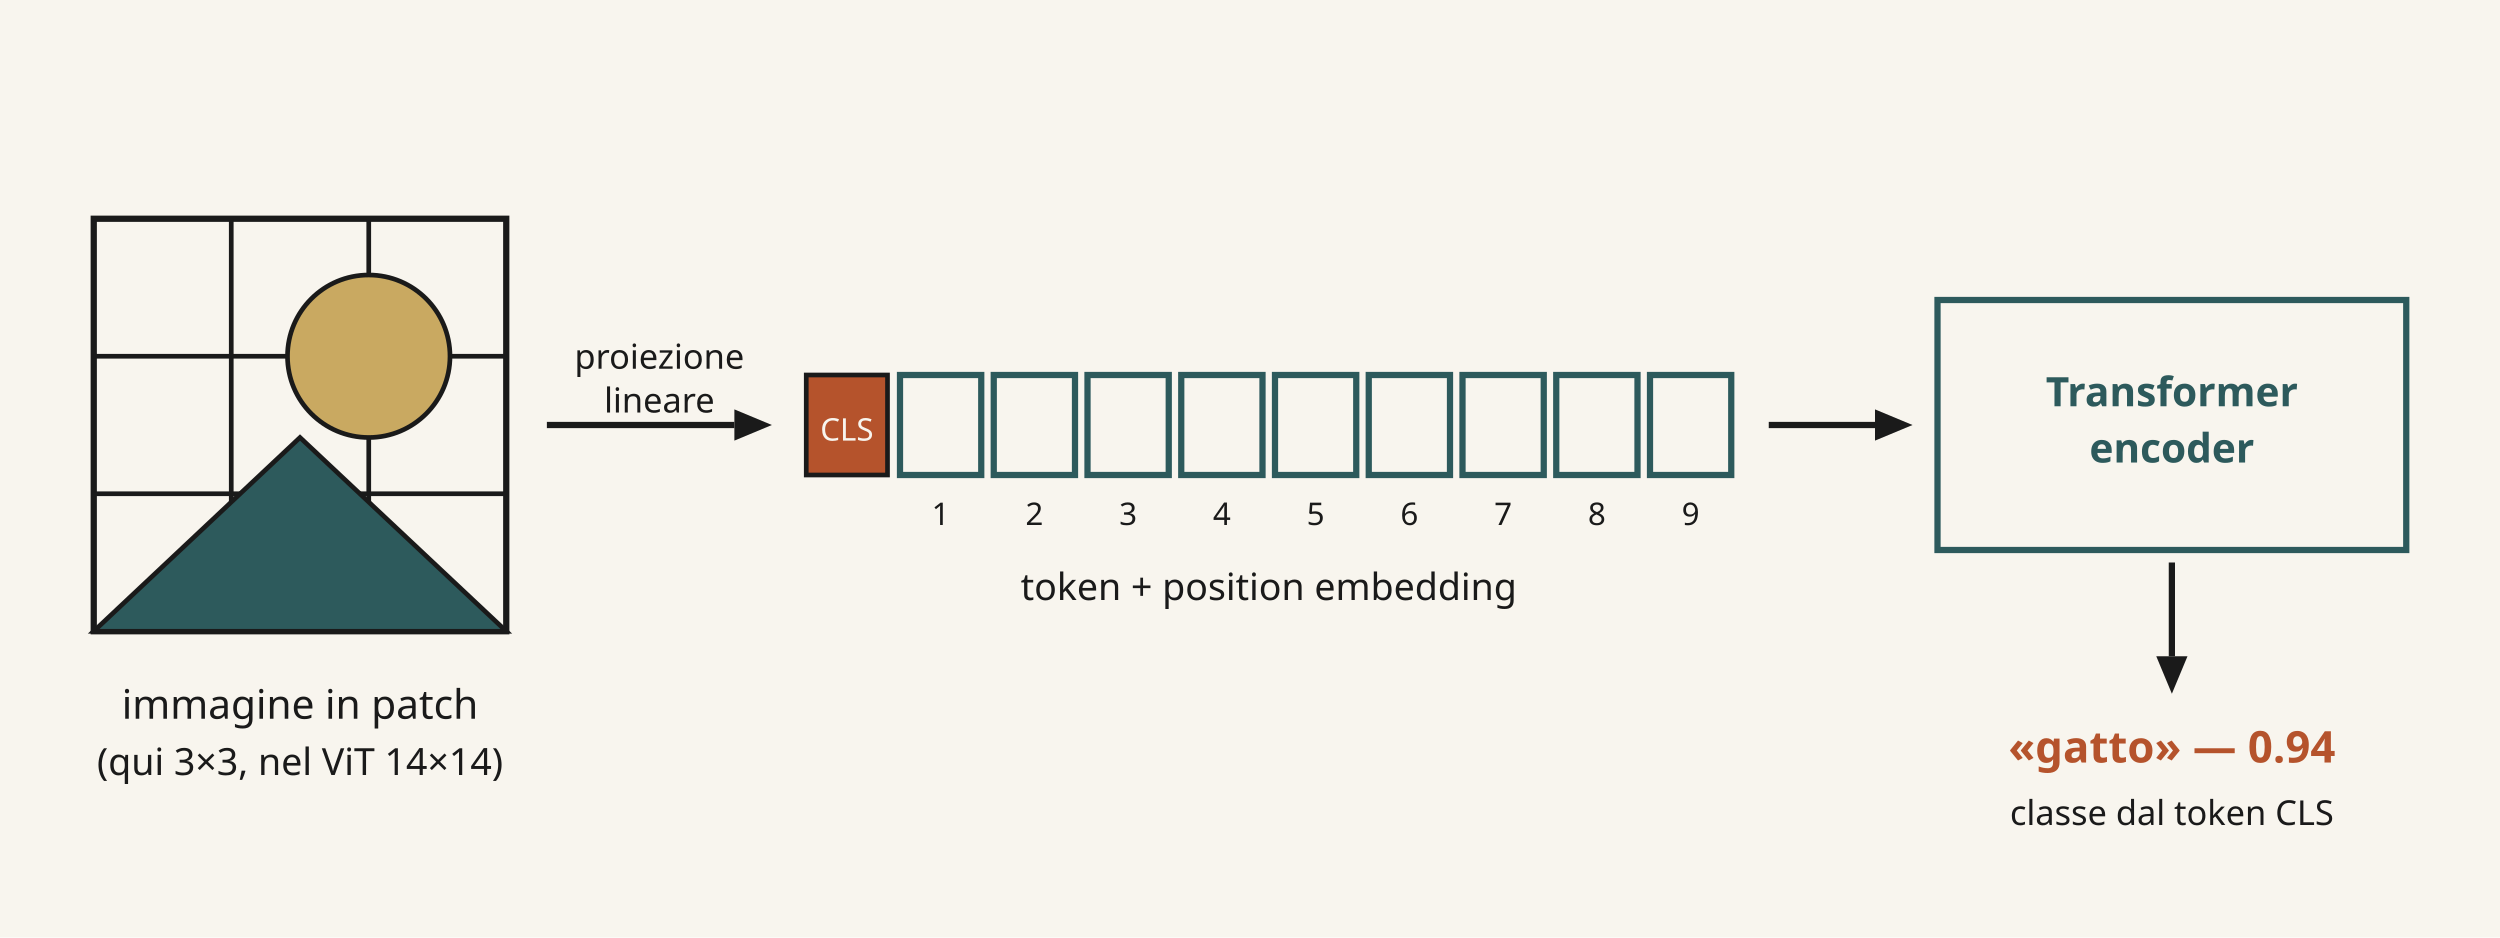
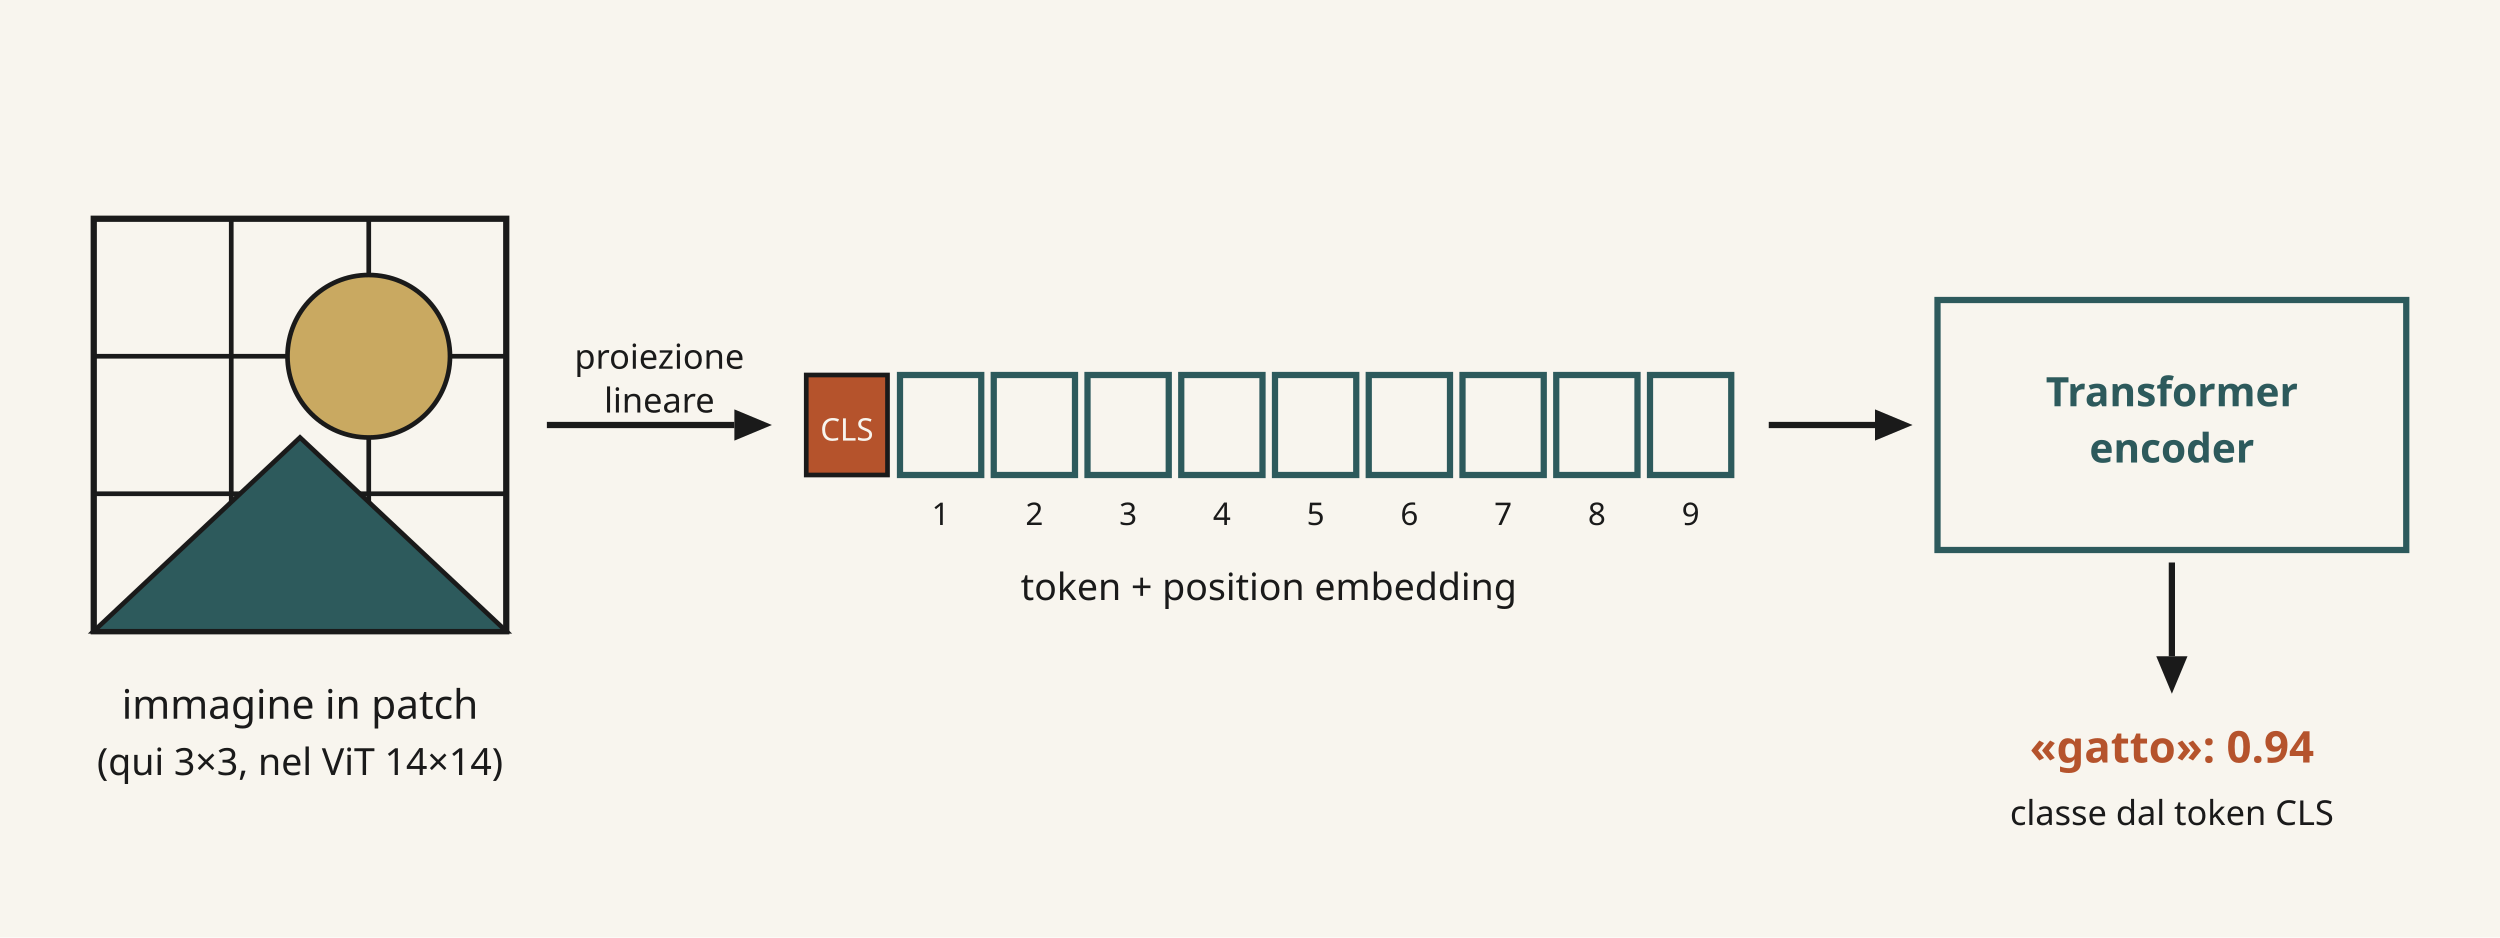
<svg xmlns="http://www.w3.org/2000/svg" viewBox="0 0 800 300" width="100%" role="img" aria-label="Un'immagine viene divisa in patch, le patch diventano una sequenza di token che entra in un transformer encoder e produce una classe">
  <rect x="0" y="0" width="800" height="300" fill="#F8F5EE" />
  <rect x="30" y="70" width="132" height="132" fill="#F8F5EE" stroke="#1A1A1A" stroke-width="2" />
  <line x1="74" y1="70" x2="74" y2="202" stroke="#1A1A1A" stroke-width="1.5" />
  <line x1="118" y1="70" x2="118" y2="202" stroke="#1A1A1A" stroke-width="1.5" />
  <line x1="30" y1="114" x2="162" y2="114" stroke="#1A1A1A" stroke-width="1.5" />
  <line x1="30" y1="158" x2="162" y2="158" stroke="#1A1A1A" stroke-width="1.5" />
  <circle cx="118" cy="114" r="26" fill="#C9A961" stroke="#1A1A1A" stroke-width="1.5" />
  <polygon points="30,202 96,140 162,202" fill="#2D5A5C" stroke="#1A1A1A" stroke-width="1.5" />
  <text x="96" y="230" font-family="sans-serif" font-size="13" fill="#1A1A1A" text-anchor="middle">immagine in patch</text>
  <text x="96" y="248" font-family="sans-serif" font-size="12" fill="#1A1A1A" text-anchor="middle">(qui 3×3, nel ViT 14×14)</text>
  <line x1="175" y1="136" x2="235" y2="136" stroke="#1A1A1A" stroke-width="2" />
  <polygon points="235,131 247,136 235,141" fill="#1A1A1A" />
  <text x="211" y="118" font-family="sans-serif" font-size="11" fill="#1A1A1A" text-anchor="middle">proiezione</text>
  <text x="211" y="132" font-family="sans-serif" font-size="11" fill="#1A1A1A" text-anchor="middle">lineare</text>
  <rect x="258" y="120" width="26" height="32" fill="#B5532C" stroke="#1A1A1A" stroke-width="1.5" />
  <text x="271" y="141" font-family="sans-serif" font-size="10" fill="#F8F5EE" text-anchor="middle">CLS</text>
  <rect x="288" y="120" width="26" height="32" fill="#F8F5EE" stroke="#2D5A5C" stroke-width="2" />
  <rect x="318" y="120" width="26" height="32" fill="#F8F5EE" stroke="#2D5A5C" stroke-width="2" />
  <rect x="348" y="120" width="26" height="32" fill="#F8F5EE" stroke="#2D5A5C" stroke-width="2" />
  <rect x="378" y="120" width="26" height="32" fill="#F8F5EE" stroke="#2D5A5C" stroke-width="2" />
  <rect x="408" y="120" width="26" height="32" fill="#F8F5EE" stroke="#2D5A5C" stroke-width="2" />
  <rect x="438" y="120" width="26" height="32" fill="#F8F5EE" stroke="#2D5A5C" stroke-width="2" />
  <rect x="468" y="120" width="26" height="32" fill="#F8F5EE" stroke="#2D5A5C" stroke-width="2" />
  <rect x="498" y="120" width="26" height="32" fill="#F8F5EE" stroke="#2D5A5C" stroke-width="2" />
  <rect x="528" y="120" width="26" height="32" fill="#F8F5EE" stroke="#2D5A5C" stroke-width="2" />
  <text x="301" y="168" font-family="sans-serif" font-size="10" fill="#1A1A1A" text-anchor="middle">1</text>
  <text x="331" y="168" font-family="sans-serif" font-size="10" fill="#1A1A1A" text-anchor="middle">2</text>
  <text x="361" y="168" font-family="sans-serif" font-size="10" fill="#1A1A1A" text-anchor="middle">3</text>
  <text x="391" y="168" font-family="sans-serif" font-size="10" fill="#1A1A1A" text-anchor="middle">4</text>
  <text x="421" y="168" font-family="sans-serif" font-size="10" fill="#1A1A1A" text-anchor="middle">5</text>
  <text x="451" y="168" font-family="sans-serif" font-size="10" fill="#1A1A1A" text-anchor="middle">6</text>
  <text x="481" y="168" font-family="sans-serif" font-size="10" fill="#1A1A1A" text-anchor="middle">7</text>
  <text x="511" y="168" font-family="sans-serif" font-size="10" fill="#1A1A1A" text-anchor="middle">8</text>
  <text x="541" y="168" font-family="sans-serif" font-size="10" fill="#1A1A1A" text-anchor="middle">9</text>
  <text x="406" y="192" font-family="sans-serif" font-size="12" fill="#1A1A1A" text-anchor="middle">token + position embedding</text>
  <line x1="566" y1="136" x2="600" y2="136" stroke="#1A1A1A" stroke-width="2" />
  <polygon points="600,131 612,136 600,141" fill="#1A1A1A" />
  <rect x="620" y="96" width="150" height="80" fill="#F8F5EE" stroke="#2D5A5C" stroke-width="2" />
  <text x="695" y="130" font-family="sans-serif" font-size="13" fill="#2D5A5C" text-anchor="middle" font-weight="bold">Transformer</text>
  <text x="695" y="148" font-family="sans-serif" font-size="13" fill="#2D5A5C" text-anchor="middle" font-weight="bold">encoder</text>
  <line x1="695" y1="180" x2="695" y2="210" stroke="#1A1A1A" stroke-width="2" />
  <polygon points="690,210 695,222 700,210" fill="#1A1A1A" />
-   <text x="695" y="244" font-family="sans-serif" font-size="14" fill="#B5532C" text-anchor="middle" font-weight="bold">«gatto» — 0.94</text>
+   <text x="695" y="244" font-family="sans-serif" font-size="14" fill="#B5532C" text-anchor="middle" font-weight="bold">«gatto»: 0.94</text>
  <text x="695" y="264" font-family="sans-serif" font-size="11" fill="#1A1A1A" text-anchor="middle">classe dal token CLS</text>
</svg>
